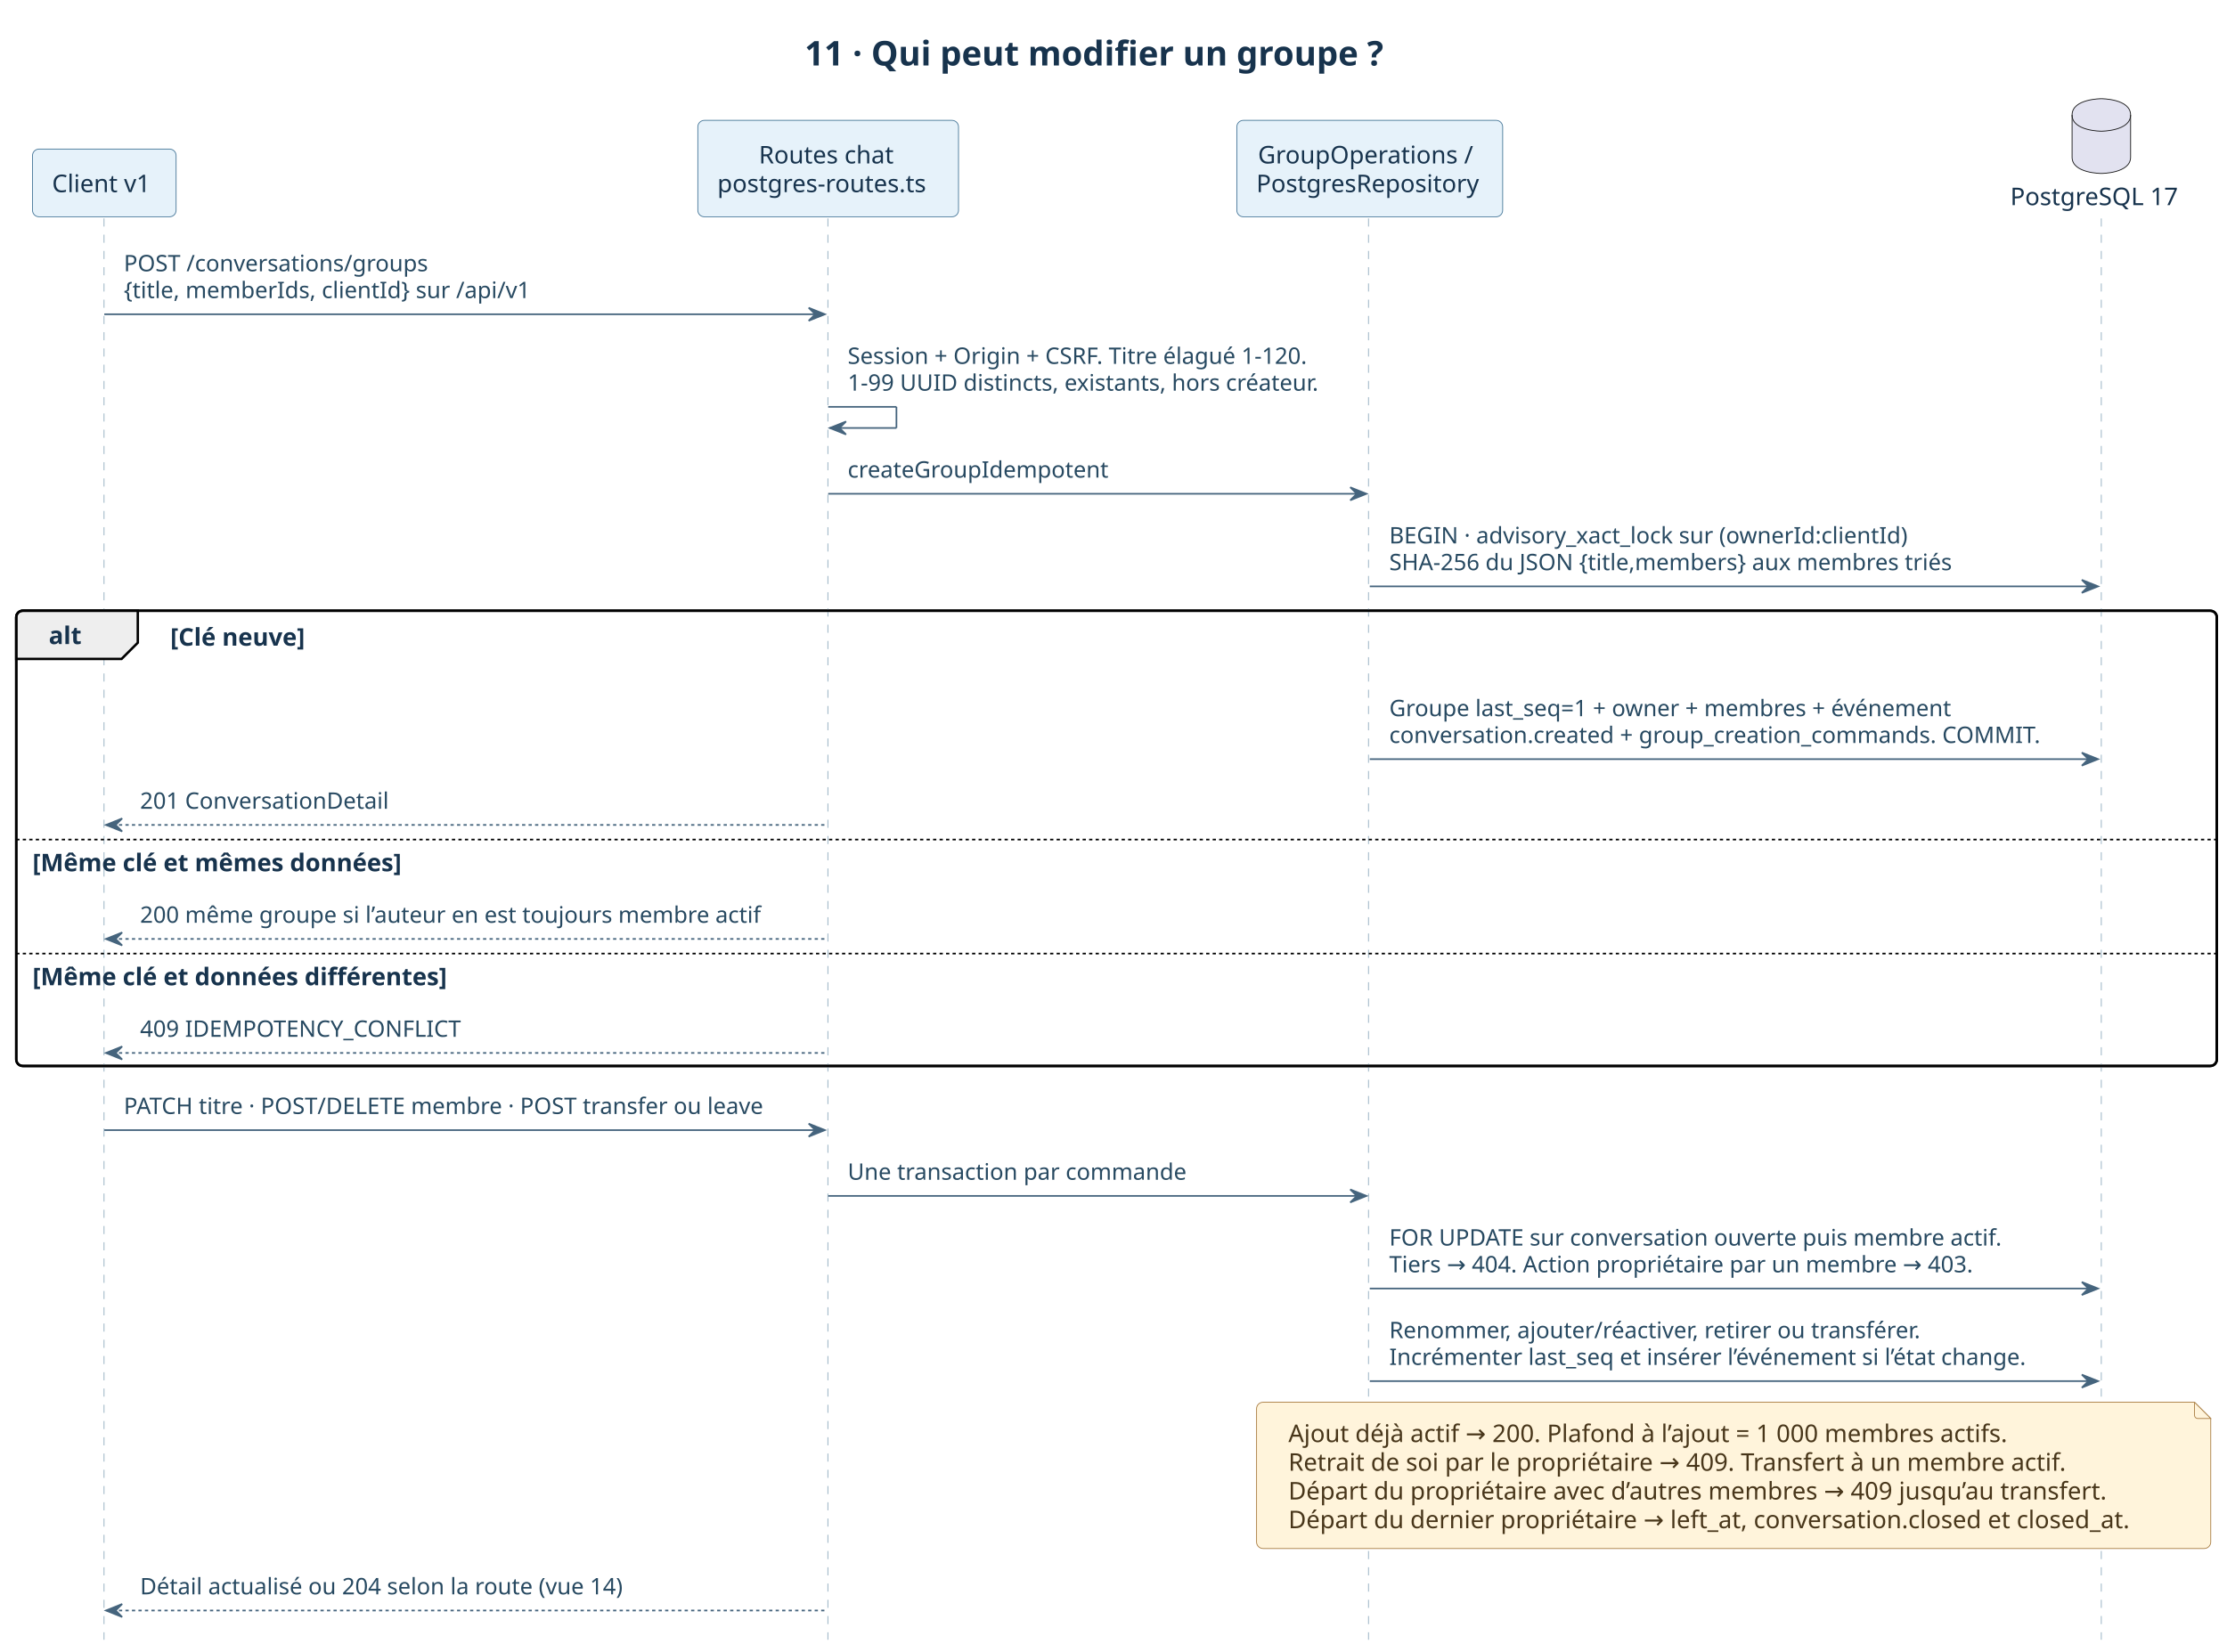
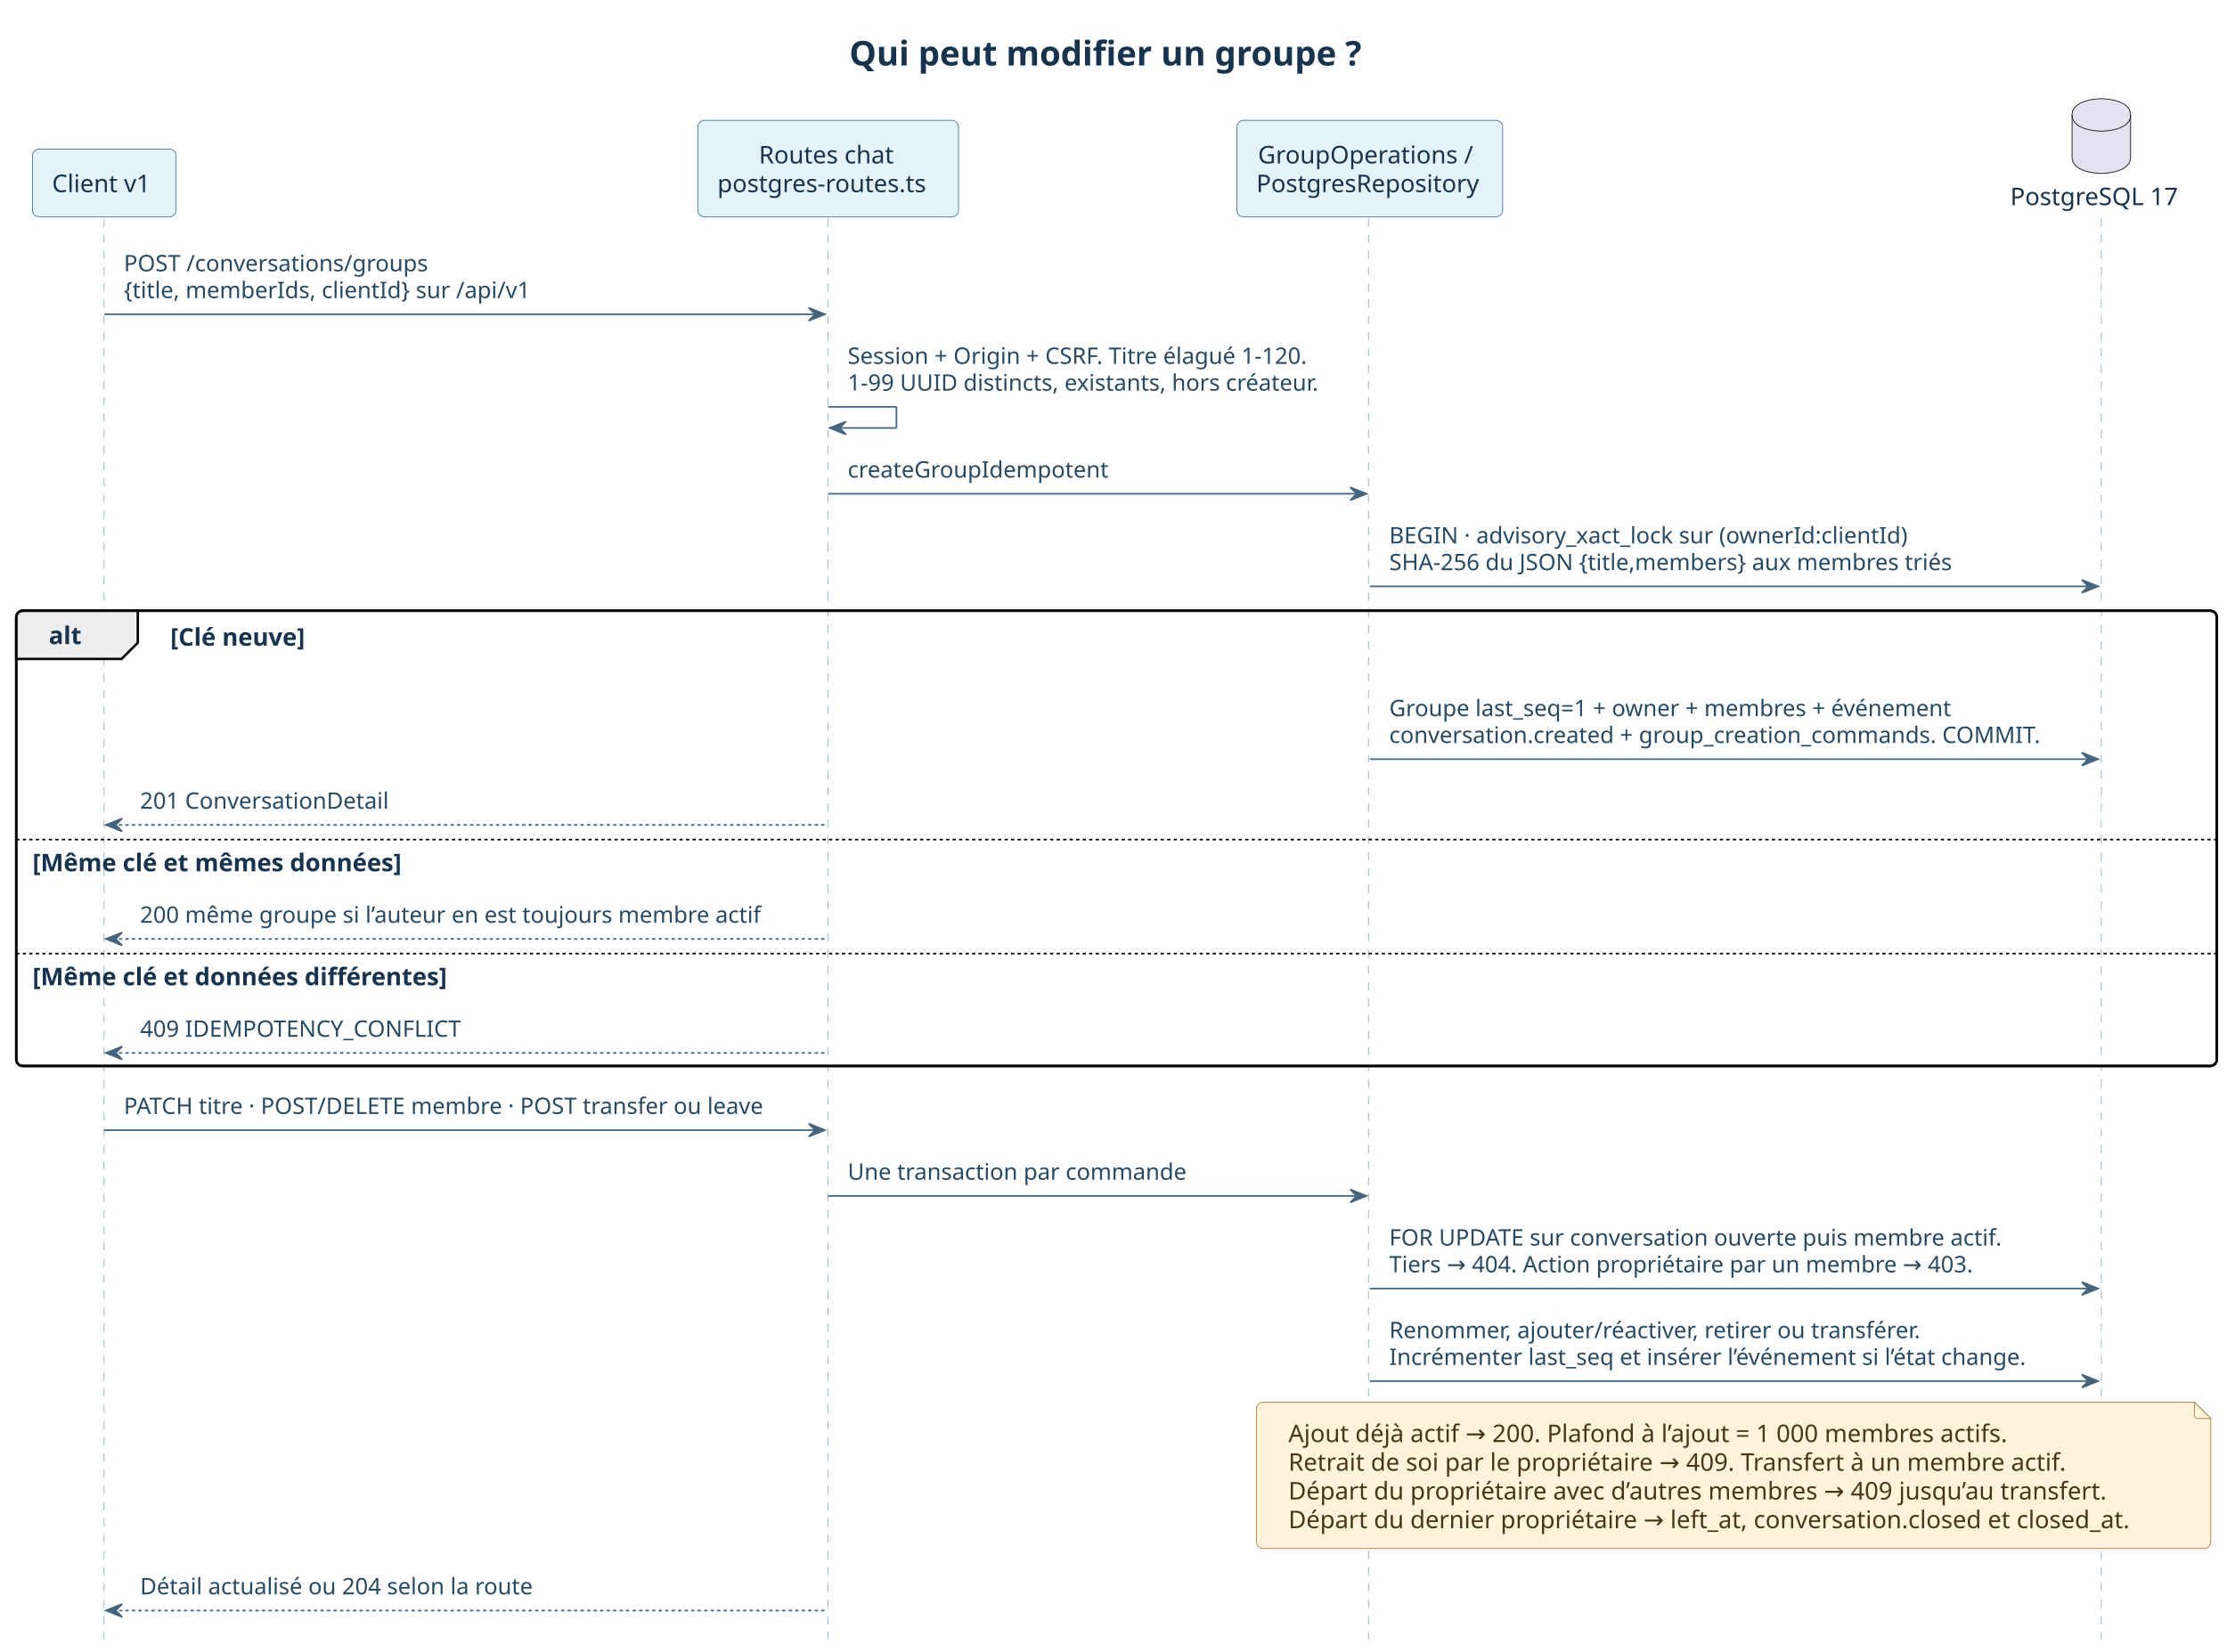
<svg xmlns="http://www.w3.org/2000/svg" contentStyleType="text/css" data-diagram-type="SEQUENCE" height="1016px" preserveAspectRatio="none" style="width:1370px;height:1016px;background:#FFFFFF;" version="1.1" viewBox="0 0 1370 1016" width="1370px" zoomAndPan="magnify">
  <defs />
  <g>
-     <text fill="#17334D" font-family="sans-serif" font-size="21" font-weight="bold" lengthAdjust="spacing" textLength="382.758" x="494.983" y="40.303">11 · Qui peut modifier un groupe ?</text>
+     <text fill="#17334D" font-family="sans-serif" font-size="21" font-weight="bold" lengthAdjust="spacing" textLength="327.797" x="522.464" y="40.303">Qui peut modifier un groupe ?</text>
    <rect fill="none" height="280.106" rx="4" ry="4" style="stroke:#000000;stroke-width:1.5;" width="1353.724" x="10" y="375.816" />
    <g>
      <rect fill="#000000" fill-opacity="0" height="874.606" width="8" x="60.161" y="134.398" />
      <line style="stroke:#91ADBF;stroke-width:0.5;stroke-dasharray:5,5;" x1="64" x2="64" y1="134.398" y2="1009.004" />
    </g>
    <g>
      <rect fill="#000000" fill-opacity="0" height="874.606" width="8" x="505.472" y="134.398" />
      <line style="stroke:#91ADBF;stroke-width:0.5;stroke-dasharray:5,5;" x1="509.291" x2="509.291" y1="134.398" y2="1009.004" />
    </g>
    <g>
      <rect fill="#000000" fill-opacity="0" height="874.606" width="8" x="838.634" y="134.398" />
      <line style="stroke:#91ADBF;stroke-width:0.5;stroke-dasharray:5,5;" x1="841.867" x2="841.867" y1="134.398" y2="1009.004" />
    </g>
    <g>
      <rect fill="#000000" fill-opacity="0" height="874.606" width="8" x="1288.697" y="134.398" />
      <line style="stroke:#91ADBF;stroke-width:0.5;stroke-dasharray:5,5;" x1="1292.669" x2="1292.669" y1="134.398" y2="1009.004" />
    </g>
    <g class="participant participant-head" data-participant="client">
      <rect fill="#E6F2FA" height="41.666" rx="4" ry="4" style="stroke:#49799A;stroke-width:0.5;" width="88.321" x="20" y="91.732" />
      <text fill="#17334D" font-family="sans-serif" font-size="15" lengthAdjust="spacing" textLength="64.321" x="32" y="118.234">Client v1</text>
    </g>
    <g class="participant participant-head" data-participant="routes">
      <rect fill="#E6F2FA" height="59.332" rx="4" ry="4" style="stroke:#49799A;stroke-width:0.5;" width="160.362" x="429.291" y="74.066" />
      <text fill="#17334D" font-family="sans-serif" font-size="15" lengthAdjust="spacing" textLength="85.254" x="466.845" y="100.568">Routes chat</text>
      <text fill="#17334D" font-family="sans-serif" font-size="15" lengthAdjust="spacing" textLength="136.362" x="441.291" y="118.234">postgres-routes.ts</text>
    </g>
    <g class="participant participant-head" data-participant="group">
      <rect fill="#E6F2FA" height="59.332" rx="4" ry="4" style="stroke:#49799A;stroke-width:0.5;" width="163.534" x="760.867" y="74.066" />
      <text fill="#17334D" font-family="sans-serif" font-size="15" lengthAdjust="spacing" textLength="137.542" x="773.864" y="100.568">GroupOperations /</text>
      <text fill="#17334D" font-family="sans-serif" font-size="15" lengthAdjust="spacing" textLength="139.534" x="772.867" y="118.234">PostgresRepository</text>
    </g>
    <g class="participant participant-head" data-participant="db">
      <text fill="#17334D" font-family="sans-serif" font-size="15" lengthAdjust="spacing" textLength="106.055" x="1236.669" y="126.234">PostgreSQL 17</text>
      <path d="M1274.697,70.732 C1274.697,60.732 1292.697,60.732 1292.697,60.732 C1292.697,60.732 1310.697,60.732 1310.697,70.732 L1310.697,96.732 C1310.697,106.732 1292.697,106.732 1292.697,106.732 C1292.697,106.732 1274.697,106.732 1274.697,96.732 L1274.697,70.732" fill="#E2E2F0" style="stroke:#181818;stroke-width:0.5;" />
      <path d="M1274.697,70.732 C1274.697,80.732 1292.697,80.732 1292.697,80.732 C1292.697,80.732 1310.697,80.732 1310.697,70.732" fill="none" style="stroke:#181818;stroke-width:0.5;" />
    </g>
    <g class="message" data-participant-1="client" data-participant-2="routes">
      <polygon fill="#45647D" points="497.472,189.375,507.472,193.375,497.472,197.375,501.472,193.375" style="stroke:#45647D;stroke-width:1;" />
      <line style="stroke:#45647D;stroke-width:1;" x1="64.161" x2="503.472" y1="193.375" y2="193.375" />
      <text fill="#274961" font-family="sans-serif" font-size="14" lengthAdjust="spacing" textLength="195.624" x="76.161" y="166.934">POST /conversations/groups</text>
      <text fill="#274961" font-family="sans-serif" font-size="14" lengthAdjust="spacing" textLength="261.071" x="76.161" y="183.422">{title, memberIds, clientId} sur /api/v1</text>
    </g>
    <g class="message" data-participant-1="routes" data-participant-2="routes">
      <line style="stroke:#45647D;stroke-width:1;" x1="509.472" x2="551.472" y1="250.352" y2="250.352" />
      <line style="stroke:#45647D;stroke-width:1;" x1="551.472" x2="551.472" y1="250.352" y2="263.352" />
      <line style="stroke:#45647D;stroke-width:1;" x1="510.472" x2="551.472" y1="263.352" y2="263.352" />
      <polygon fill="#45647D" points="520.472,259.352,510.472,263.352,520.472,267.352,516.472,263.352" style="stroke:#45647D;stroke-width:1;" />
      <text fill="#274961" font-family="sans-serif" font-size="14" lengthAdjust="spacing" textLength="308.745" x="521.472" y="223.91">Session + Origin + CSRF. Titre élagué 1-120.</text>
      <text fill="#274961" font-family="sans-serif" font-size="14" lengthAdjust="spacing" textLength="309.162" x="521.472" y="240.398">1-99 UUID distincts, existants, hors créateur.</text>
    </g>
    <g class="message" data-participant-1="routes" data-participant-2="group">
      <polygon fill="#45647D" points="830.634,299.84,840.634,303.84,830.634,307.84,834.634,303.84" style="stroke:#45647D;stroke-width:1;" />
      <line style="stroke:#45647D;stroke-width:1;" x1="509.472" x2="836.634" y1="303.84" y2="303.84" />
      <text fill="#274961" font-family="sans-serif" font-size="14" lengthAdjust="spacing" textLength="161.499" x="521.472" y="293.887">createGroupIdempotent</text>
    </g>
    <g class="message" data-participant-1="group" data-participant-2="db">
      <polygon fill="#45647D" points="1280.697,356.816,1290.697,360.816,1280.697,364.816,1284.697,360.816" style="stroke:#45647D;stroke-width:1;" />
      <line style="stroke:#45647D;stroke-width:1;" x1="842.634" x2="1286.697" y1="360.816" y2="360.816" />
      <text fill="#274961" font-family="sans-serif" font-size="14" lengthAdjust="spacing" textLength="328.993" x="854.634" y="334.375">BEGIN · advisory_xact_lock sur (ownerId:clientId)</text>
      <text fill="#274961" font-family="sans-serif" font-size="14" lengthAdjust="spacing" textLength="361.026" x="854.634" y="350.863">SHA-256 du JSON {title,members} aux membres triés</text>
    </g>
    <path d="M14,375.816 L84.775,375.816 L84.775,395.482 L74.775,405.482 L10,405.482 L10,379.816 A4,4 0 0 1 14,375.816" fill="#EEEEEE" style="stroke:#000000;stroke-width:1.5;" />
    <rect fill="none" height="280.106" rx="4" ry="4" style="stroke:#000000;stroke-width:1.5;" width="1353.724" x="10" y="375.816" />
    <text fill="#17334D" font-family="sans-serif" font-size="15" font-weight="bold" lengthAdjust="spacing" textLength="19.775" x="30" y="396.318">alt</text>
    <text fill="#17334D" font-family="sans-serif" font-size="15" font-weight="bold" lengthAdjust="spacing" textLength="86.594" x="104.775" y="397.318">[Clé neuve]</text>
    <g class="message" data-participant-1="group" data-participant-2="db">
      <polygon fill="#45647D" points="1280.697,463.125,1290.697,467.125,1280.697,471.125,1284.697,467.125" style="stroke:#45647D;stroke-width:1;" />
      <line style="stroke:#45647D;stroke-width:1;" x1="842.634" x2="1286.697" y1="467.125" y2="467.125" />
      <text fill="#274961" font-family="sans-serif" font-size="14" lengthAdjust="spacing" textLength="368.17" x="854.634" y="440.684">Groupe last_seq=1 + owner + membres + événement</text>
      <text fill="#274961" font-family="sans-serif" font-size="14" lengthAdjust="spacing" textLength="416.062" x="854.634" y="457.172">conversation.created + group_creation_commands. COMMIT.</text>
    </g>
    <g class="message" data-participant-1="routes" data-participant-2="client">
      <polygon fill="#45647D" points="75.161,503.613,65.161,507.613,75.161,511.613,71.161,507.613" style="stroke:#45647D;stroke-width:1;" />
      <line style="stroke:#45647D;stroke-width:1;stroke-dasharray:2,2;" x1="69.161" x2="508.472" y1="507.613" y2="507.613" />
      <text fill="#274961" font-family="sans-serif" font-size="14" lengthAdjust="spacing" textLength="159.523" x="86.161" y="497.66">201 ConversationDetail</text>
    </g>
    <line style="stroke:#000000;stroke-width:1;stroke-dasharray:2,2;" x1="10" x2="1363.724" y1="516.613" y2="516.613" />
    <text fill="#17334D" font-family="sans-serif" font-size="15" font-weight="bold" lengthAdjust="spacing" textLength="233.584" x="20" y="536.115">[Même clé et mêmes données]</text>
    <g class="message" data-participant-1="routes" data-participant-2="client">
      <polygon fill="#45647D" points="75.161,573.768,65.161,577.768,75.161,581.768,71.161,577.768" style="stroke:#45647D;stroke-width:1;" />
      <line style="stroke:#45647D;stroke-width:1;stroke-dasharray:2,2;" x1="69.161" x2="508.472" y1="577.768" y2="577.768" />
      <text fill="#274961" font-family="sans-serif" font-size="14" lengthAdjust="spacing" textLength="399.267" x="86.161" y="567.814">200 même groupe si l’auteur en est toujours membre actif</text>
    </g>
    <line style="stroke:#000000;stroke-width:1;stroke-dasharray:2,2;" x1="10" x2="1363.724" y1="586.768" y2="586.768" />
    <text fill="#17334D" font-family="sans-serif" font-size="15" font-weight="bold" lengthAdjust="spacing" textLength="263.284" x="20" y="606.269">[Même clé et données différentes]</text>
    <g class="message" data-participant-1="routes" data-participant-2="client">
      <polygon fill="#45647D" points="75.161,643.922,65.161,647.922,75.161,651.922,71.161,647.922" style="stroke:#45647D;stroke-width:1;" />
      <line style="stroke:#45647D;stroke-width:1;stroke-dasharray:2,2;" x1="69.161" x2="508.472" y1="647.922" y2="647.922" />
      <text fill="#274961" font-family="sans-serif" font-size="14" lengthAdjust="spacing" textLength="204.408" x="86.161" y="637.969">409 IDEMPOTENCY_CONFLICT</text>
    </g>
    <g class="message" data-participant-1="client" data-participant-2="routes">
      <polygon fill="#45647D" points="497.472,691.41,507.472,695.41,497.472,699.41,501.472,695.41" style="stroke:#45647D;stroke-width:1;" />
      <line style="stroke:#45647D;stroke-width:1;" x1="64.161" x2="503.472" y1="695.41" y2="695.41" />
      <text fill="#274961" font-family="sans-serif" font-size="14" lengthAdjust="spacing" textLength="411.312" x="76.161" y="685.457">PATCH titre · POST/DELETE membre · POST transfer ou leave</text>
    </g>
    <g class="message" data-participant-1="routes" data-participant-2="group">
      <polygon fill="#45647D" points="830.634,731.898,840.634,735.898,830.634,739.898,834.634,735.898" style="stroke:#45647D;stroke-width:1;" />
      <line style="stroke:#45647D;stroke-width:1;" x1="509.472" x2="836.634" y1="735.898" y2="735.898" />
      <text fill="#274961" font-family="sans-serif" font-size="14" lengthAdjust="spacing" textLength="212.686" x="521.472" y="725.945">Une transaction par commande</text>
    </g>
    <g class="message" data-participant-1="group" data-participant-2="db">
      <polygon fill="#45647D" points="1280.697,788.875,1290.697,792.875,1280.697,796.875,1284.697,792.875" style="stroke:#45647D;stroke-width:1;" />
      <line style="stroke:#45647D;stroke-width:1;" x1="842.634" x2="1286.697" y1="792.875" y2="792.875" />
      <text fill="#274961" font-family="sans-serif" font-size="14" lengthAdjust="spacing" textLength="390.318" x="854.634" y="766.434">FOR UPDATE sur conversation ouverte puis membre actif.</text>
      <text fill="#274961" font-family="sans-serif" font-size="14" lengthAdjust="spacing" textLength="382.806" x="854.634" y="782.922">Tiers → 404. Action propriétaire par un membre → 403.</text>
    </g>
    <g class="message" data-participant-1="group" data-participant-2="db">
      <polygon fill="#45647D" points="1280.697,845.852,1290.697,849.852,1280.697,853.852,1284.697,849.852" style="stroke:#45647D;stroke-width:1;" />
      <line style="stroke:#45647D;stroke-width:1;" x1="842.634" x2="1286.697" y1="849.852" y2="849.852" />
      <text fill="#274961" font-family="sans-serif" font-size="14" lengthAdjust="spacing" textLength="344.572" x="854.634" y="823.41">Renommer, ajouter/réactiver, retirer ou transférer.</text>
      <text fill="#274961" font-family="sans-serif" font-size="14" lengthAdjust="spacing" textLength="409.124" x="854.634" y="839.898">Incrémenter last_seq et insérer l’événement si l’état change.</text>
    </g>
    <path d="M773,866.852 L773,948.852 A4,4 0 0 0 777,952.852 L1356,952.852 A4,4 0 0 0 1360,948.852 L1360,872.852 L1350,862.852 L777,862.852 A4,4 0 0 0 773,866.852" fill="#FFF4DB" style="stroke:#AB8046;stroke-width:0.5;" />
    <path d="M1350,862.852 L1350,870.852 A2,2 0 0 0 1352,872.852 L1360,872.852 L1350,862.852" fill="#FFF4DB" style="stroke:#AB8046;stroke-width:0.5;" />
    <text fill="#48361A" font-family="sans-serif" font-size="15" lengthAdjust="spacing" textLength="476.638" x="792.59" y="887.354">Ajout déjà actif → 200. Plafond à l’ajout = 1 000 membres actifs.</text>
    <text fill="#48361A" font-family="sans-serif" font-size="15" lengthAdjust="spacing" textLength="504.17" x="792.59" y="905.019">Retrait de soi par le propriétaire → 409. Transfert à un membre actif.</text>
    <text fill="#48361A" font-family="sans-serif" font-size="15" lengthAdjust="spacing" textLength="529.299" x="792.59" y="922.686">Départ du propriétaire avec d’autres membres → 409 jusqu’au transfert.</text>
    <text fill="#48361A" font-family="sans-serif" font-size="15" lengthAdjust="spacing" textLength="539.678" x="792.59" y="940.352">Départ du dernier propriétaire → left_at, conversation.closed et closed_at.</text>
    <g class="message" data-participant-1="routes" data-participant-2="client">
      <polygon fill="#45647D" points="75.161,987.004,65.161,991.004,75.161,995.004,71.161,991.004" style="stroke:#45647D;stroke-width:1;" />
      <line style="stroke:#45647D;stroke-width:1;stroke-dasharray:2,2;" x1="69.161" x2="508.472" y1="991.004" y2="991.004" />
-       <text fill="#274961" font-family="sans-serif" font-size="14" lengthAdjust="spacing" textLength="312.867" x="86.161" y="981.051">Détail actualisé ou 204 selon la route (vue 14)</text>
+       <text fill="#274961" font-family="sans-serif" font-size="14" lengthAdjust="spacing" textLength="253.463" x="86.161" y="981.051">Détail actualisé ou 204 selon la route</text>
    </g>
  </g>
</svg>
